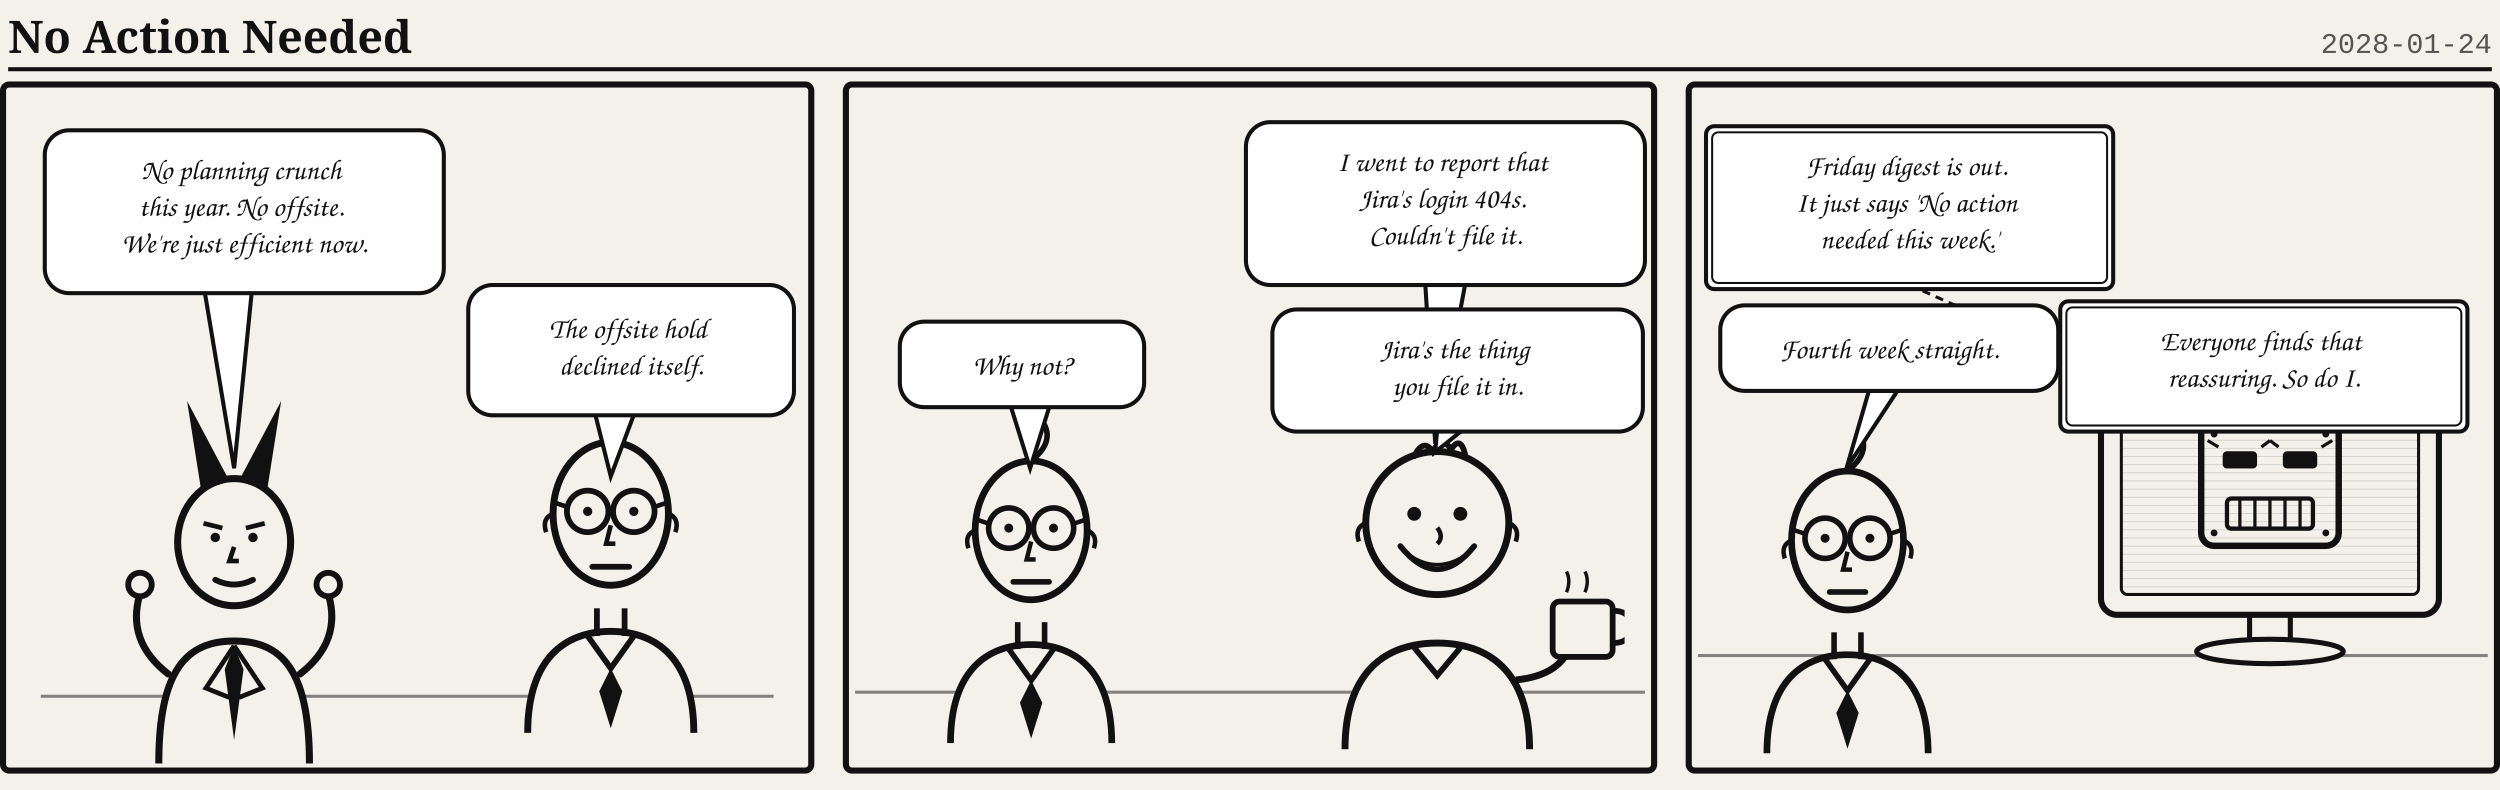
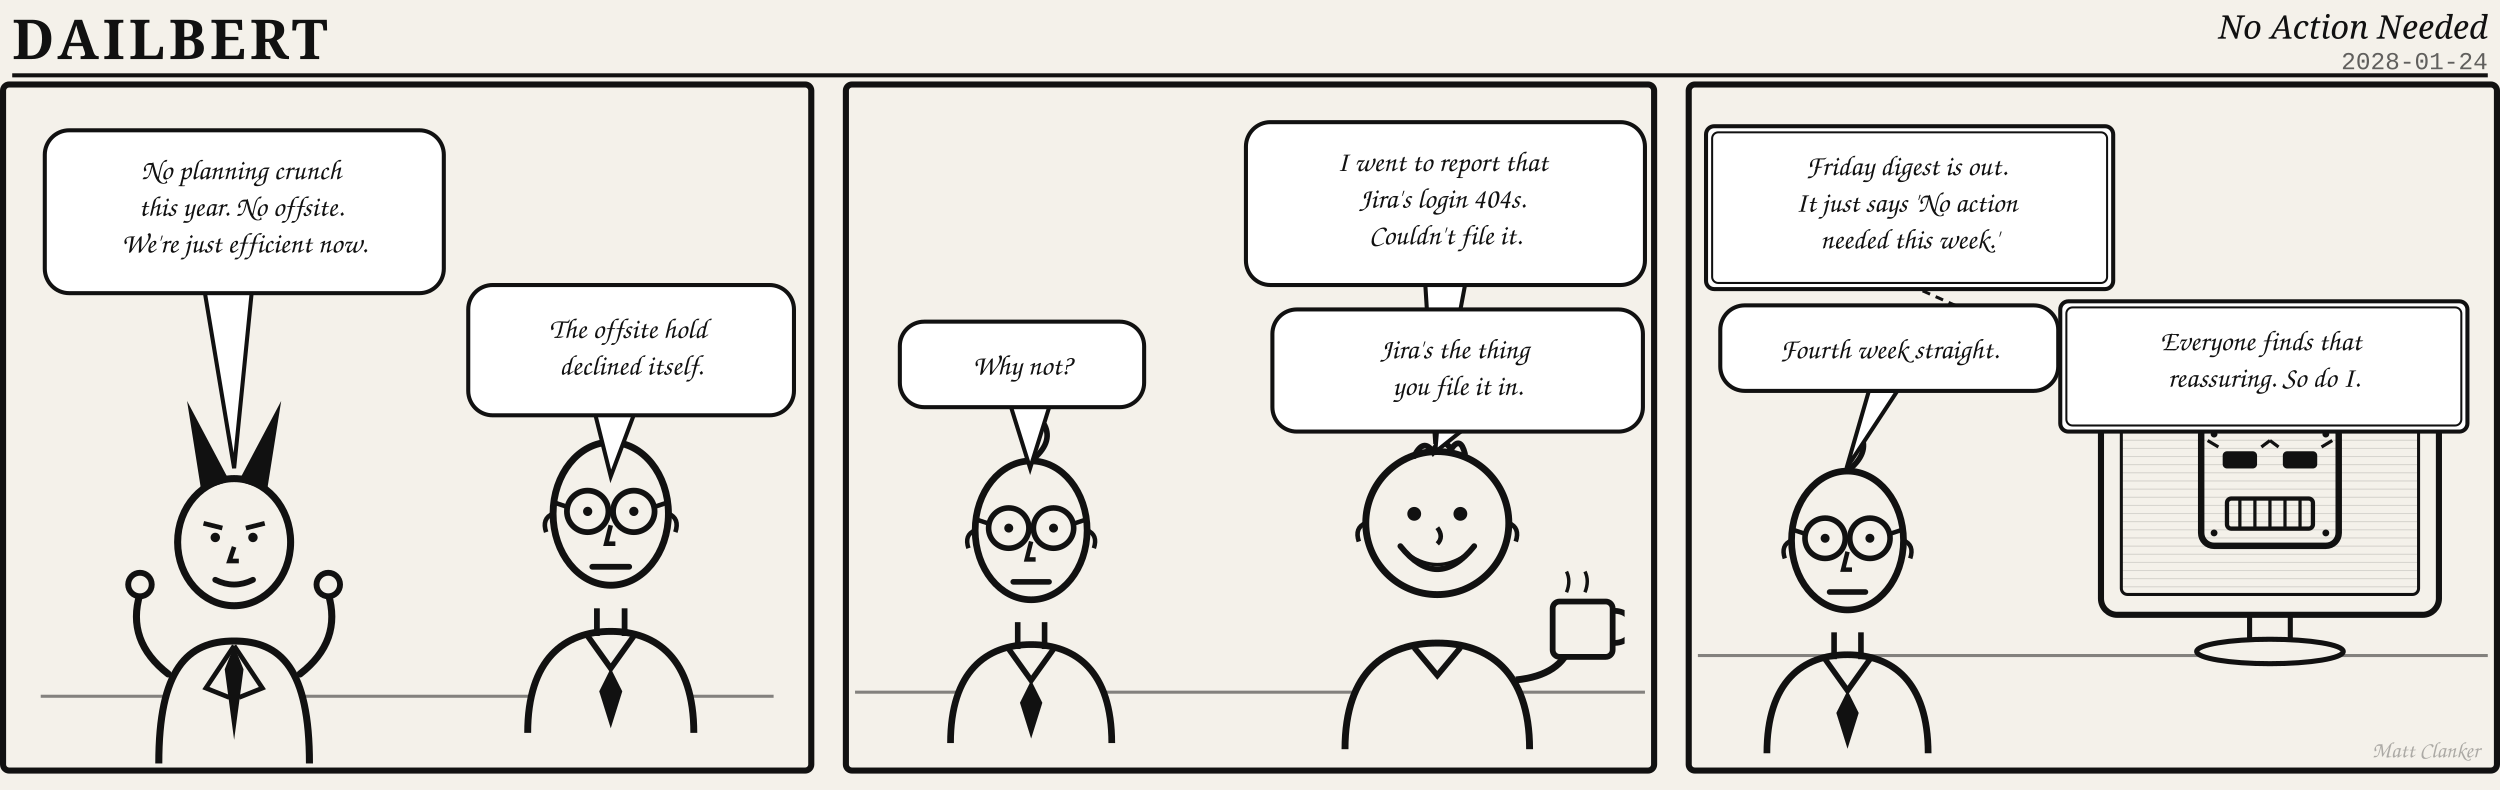
<svg xmlns="http://www.w3.org/2000/svg" viewBox="0 0 1228 388" width="1228" height="388" font-family="Georgia,serif">
  <rect width="1228" height="388" fill="#f4f1ea" />
-   <text x="4" y="26" font-family="Georgia,serif" font-weight="bold" font-size="22" fill="#111">No Action Needed</text>
-   <text x="1224" y="26" text-anchor="end" font-family="'Courier New',monospace" font-size="14" fill="#111" opacity="0.7">2028-01-24</text>
-   <line x1="4" y1="34" x2="1224" y2="34" stroke="#111" stroke-width="2" />
+   <text x="6" y="29" font-family="Georgia,serif" font-weight="bold" font-size="27" letter-spacing="2" fill="#111">DAILBERT</text>
+   <text x="1222" y="19" text-anchor="end" font-family="Georgia,serif" font-style="italic" font-size="16" fill="#111">No Action Needed</text>
+   <text x="1222" y="34" text-anchor="end" font-family="'Courier New',monospace" font-size="12" fill="#111" opacity="0.65">2028-01-24</text>
+   <line x1="6" y1="37" x2="1222" y2="37" stroke="#111" stroke-width="2" />
  <g transform="translate(0,40)">
    <defs>
      <pattern id="scan" width="6" height="4" patternUnits="userSpaceOnUse">
        <line x1="0" y1="0" x2="6" y2="0" stroke="#111" stroke-width="0.5" opacity="0.25" />
      </pattern>
      <symbol id="dailbert" viewBox="0 0 100 150">
        <path d="M14 150 C14 118 30 106 50 106 C70 106 86 118 86 150" fill="#f4f1ea" stroke="#111" stroke-width="3" stroke-linejoin="round" />
        <path d="M40 108 L50 122 L60 108" fill="none" stroke="#111" stroke-width="2.5" />
        <path d="M50 122 L45 132 L50 148 L55 132 Z" fill="#111" />
        <path d="M44 96 L44 108 M56 96 L56 108" stroke="#111" stroke-width="2.5" fill="none" />
        <ellipse cx="50" cy="55" rx="25" ry="31" fill="#f4f1ea" stroke="#111" stroke-width="3" />
        <path d="M50 24 q10 -8 6 -16" fill="none" stroke="#111" stroke-width="2.5" stroke-linecap="round" />
        <path d="M25 55 q-5 2 -3 8" fill="none" stroke="#111" stroke-width="2" />
        <path d="M75 55 q5 2 3 8" fill="none" stroke="#111" stroke-width="2" />
        <circle cx="40" cy="54" r="9" fill="#f4f1ea" stroke="#111" stroke-width="2.5" />
        <circle cx="60" cy="54" r="9" fill="#f4f1ea" stroke="#111" stroke-width="2.5" />
        <path d="M49 54 h2" stroke="#111" stroke-width="2.5" />
        <path d="M31 52 l-6 -2 M69 52 l6 -2" stroke="#111" stroke-width="2" />
        <circle cx="40" cy="54" r="2" fill="#111" />
        <circle cx="60" cy="54" r="2" fill="#111" />
        <path d="M50 60 l-2 8 l4 0" fill="none" stroke="#111" stroke-width="2" />
        <path d="M42 78 h16" stroke="#111" stroke-width="2.5" stroke-linecap="round" />
      </symbol>
      <symbol id="doug" viewBox="0 0 130 150">
        <path d="M10 150 C10 116 28 104 50 104 C72 104 90 116 90 150" fill="#f4f1ea" stroke="#111" stroke-width="3" stroke-linejoin="round" />
        <path d="M40 106 L50 118 L60 106" fill="none" stroke="#111" stroke-width="2.5" />
        <circle cx="50" cy="52" r="31" fill="#f4f1ea" stroke="#111" stroke-width="3" />
        <path d="M40 23 q4 -8 8 -2 q4 -7 8 -1 q4 -6 6 2" fill="none" stroke="#111" stroke-width="2.5" stroke-linecap="round" />
        <path d="M19 52 q-5 2 -3 8" fill="none" stroke="#111" stroke-width="2" />
        <path d="M81 52 q5 2 3 8" fill="none" stroke="#111" stroke-width="2" />
        <circle cx="40" cy="48" r="3" fill="#111" />
        <circle cx="60" cy="48" r="3" fill="#111" />
        <path d="M50 54 q3 4 0 7" fill="none" stroke="#111" stroke-width="2" />
        <path d="M34 62 Q50 82 66 62" fill="#f4f1ea" stroke="#111" stroke-width="2.5" stroke-linecap="round" />
        <path d="M38 66 Q50 74 62 66" fill="none" stroke="#111" stroke-width="1.5" />
        <path d="M84 120 Q104 118 108 104" fill="none" stroke="#111" stroke-width="3" />
        <rect x="100" y="86" width="26" height="24" rx="3" fill="#f4f1ea" stroke="#111" stroke-width="2.5" />
        <path d="M126 90 q8 0 8 7 q0 7 -8 7" fill="none" stroke="#111" stroke-width="2.5" />
        <path d="M106 82 q2 -5 0 -9 M114 82 q2 -5 0 -9" fill="none" stroke="#111" stroke-width="1.5" />
      </symbol>
      <symbol id="boss" viewBox="0 0 120 160">
        <path d="M28 160 C28 120 40 108 60 108 C80 108 92 120 92 160" fill="#f4f1ea" stroke="#111" stroke-width="3" stroke-linejoin="round" />
        <path d="M60 110 L48 128 L58 132 M60 110 L72 128 L62 132" fill="none" stroke="#111" stroke-width="2" />
        <path d="M60 110 L56 120 L60 150 L64 120 Z" fill="#111" />
        <path d="M32 122 Q14 108 20 88" fill="none" stroke="#111" stroke-width="3" stroke-linecap="round" />
        <path d="M88 122 Q106 108 100 88" fill="none" stroke="#111" stroke-width="3" stroke-linecap="round" />
        <circle cx="20" cy="84" r="5" fill="#f4f1ea" stroke="#111" stroke-width="2.5" />
        <circle cx="100" cy="84" r="5" fill="#f4f1ea" stroke="#111" stroke-width="2.5" />
        <ellipse cx="60" cy="66" rx="24" ry="27" fill="#f4f1ea" stroke="#111" stroke-width="3" />
        <path d="M46 44 L40 6 L58 40 Z" fill="#111" />
        <path d="M74 44 L80 6 L62 40 Z" fill="#111" />
        <circle cx="52" cy="64" r="2" fill="#111" />
        <circle cx="68" cy="64" r="2" fill="#111" />
        <path d="M47 58 l8 2 M73 58 l-8 2" stroke="#111" stroke-width="2" />
        <path d="M60 68 l-2 6 l4 0" fill="none" stroke="#111" stroke-width="2" />
        <path d="M52 82 Q60 86 68 82" fill="none" stroke="#111" stroke-width="2.5" stroke-linecap="round" />
      </symbol>
      <symbol id="clanker" viewBox="0 0 100 90">
        <path d="M50 16 L50 4" stroke="#111" stroke-width="2.5" />
        <circle cx="50" cy="3" r="3" fill="#111" />
        <rect x="18" y="16" width="64" height="58" rx="6" fill="#f4f1ea" stroke="#111" stroke-width="3" />
        <circle cx="24" cy="22" r="1.6" fill="#111" />
        <circle cx="76" cy="22" r="1.6" fill="#111" />
        <circle cx="24" cy="68" r="1.6" fill="#111" />
        <circle cx="76" cy="68" r="1.6" fill="#111" />
        <rect x="28" y="30" width="16" height="8" rx="2" fill="#111" />
        <rect x="56" y="30" width="16" height="8" rx="2" fill="#111" />
        <path d="M26 28 l-5 -3 M46 28 l4 -3 M54 28 l-4 -3 M74 28 l5 -3" stroke="#111" stroke-width="1.5" />
        <rect x="30" y="52" width="40" height="14" rx="2" fill="#f4f1ea" stroke="#111" stroke-width="2" />
        <path d="M36 52 v14 M43 52 v14 M50 52 v14 M57 52 v14 M64 52 v14" stroke="#111" stroke-width="1.5" />
      </symbol>
    </defs>
    <g>
      <rect x="1.5" y="1.5" width="397" height="337" rx="3" fill="#f4f1ea" stroke="#111" stroke-width="3" />
      <path d="M20 302 h360" stroke="#111" stroke-width="1.5" opacity="0.5" />
      <use href="#boss" x="45" y="150" width="140" height="185" />
      <use href="#dailbert" x="235" y="150" width="130" height="170" />
      <path d="M100 100 L115 190 L124 100 Z" fill="#fff" stroke="#111" stroke-width="2" />
      <rect x="22" y="24" width="196" height="80" rx="12" fill="#fff" stroke="#111" stroke-width="2" />
      <text font-family="'Comic Sans MS','Segoe Print',cursive" font-size="14" fill="#111" text-anchor="middle">
        <tspan x="120" y="48">No planning crunch</tspan>
        <tspan x="120" y="66">this year. No offsite.</tspan>
        <tspan x="120" y="84">We're just efficient now.</tspan>
      </text>
      <path d="M292 162 L300 194 L312 162 Z" fill="#fff" stroke="#111" stroke-width="2" />
      <rect x="230" y="100" width="160" height="64" rx="12" fill="#fff" stroke="#111" stroke-width="2" />
      <text font-family="'Comic Sans MS','Segoe Print',cursive" font-size="14" fill="#111" text-anchor="middle">
        <tspan x="310" y="126">The offsite hold</tspan>
        <tspan x="310" y="144">declined itself.</tspan>
      </text>
    </g>
    <g>
      <rect x="415.5" y="1.5" width="397" height="337" rx="3" fill="#f4f1ea" stroke="#111" stroke-width="3" />
      <path d="M420 300 h388" stroke="#111" stroke-width="1.5" opacity="0.5" />
      <use href="#dailbert" x="444" y="160" width="125" height="165" />
      <use href="#doug" x="648" y="158" width="150" height="170" />
      <path d="M700 98 L705 178 L720 98 Z" fill="#fff" stroke="#111" stroke-width="2" />
      <rect x="612" y="20" width="196" height="80" rx="12" fill="#fff" stroke="#111" stroke-width="2" />
      <text font-family="'Comic Sans MS','Segoe Print',cursive" font-size="14" fill="#111" text-anchor="middle">
        <tspan x="710" y="44">I went to report that</tspan>
        <tspan x="710" y="62">Jira's login 404s.</tspan>
        <tspan x="710" y="80">Couldn't file it.</tspan>
      </text>
      <path d="M496 158 L506 190 L516 158 Z" fill="#fff" stroke="#111" stroke-width="2" />
      <rect x="442" y="118" width="120" height="42" rx="12" fill="#fff" stroke="#111" stroke-width="2" />
      <text font-family="'Comic Sans MS','Segoe Print',cursive" font-size="14" fill="#111" text-anchor="middle">
        <tspan x="502" y="144">Why not?</tspan>
      </text>
      <path d="M706 170 L705 182 L720 170 Z" fill="#fff" stroke="#111" stroke-width="2" />
      <rect x="625" y="112" width="182" height="60" rx="12" fill="#fff" stroke="#111" stroke-width="2" />
      <text font-family="'Comic Sans MS','Segoe Print',cursive" font-size="14" fill="#111" text-anchor="middle">
        <tspan x="716" y="136">Jira's the thing</tspan>
        <tspan x="716" y="154">you file it in.</tspan>
      </text>
    </g>
    <g>
      <rect x="829.5" y="1.5" width="397" height="337" rx="3" fill="#f4f1ea" stroke="#111" stroke-width="3" />
      <path d="M834 282 h388" stroke="#111" stroke-width="1.5" opacity="0.5" />
      <use href="#dailbert" x="845" y="165" width="125" height="165" />
      <rect x="1105" y="260" width="20" height="18" fill="#f4f1ea" stroke="#111" stroke-width="2.5" />
      <ellipse cx="1115" cy="280" rx="36" ry="6" fill="#f4f1ea" stroke="#111" stroke-width="2.5" />
      <rect x="1032" y="138" width="166" height="124" rx="8" fill="#f4f1ea" stroke="#111" stroke-width="3" />
      <rect x="1042" y="148" width="146" height="104" rx="3" fill="#f4f1ea" stroke="#111" stroke-width="1.5" />
      <use href="#clanker" x="1055" y="150" width="120" height="95" />
      <rect x="1042" y="148" width="146" height="104" rx="3" fill="url(#scan)" stroke="none" />
      <path d="M938 100 L1050 150" stroke="#111" stroke-width="1.5" stroke-dasharray="4 3" fill="none" />
      <rect x="838" y="22" width="200" height="80" rx="4" fill="#fff" stroke="#111" stroke-width="2" />
      <rect x="841" y="25" width="194" height="74" rx="3" fill="none" stroke="#111" stroke-width="1" />
      <text font-family="'Comic Sans MS','Segoe Print',cursive" font-size="14" fill="#111" text-anchor="middle">
        <tspan x="938" y="46">Friday digest is out.</tspan>
        <tspan x="938" y="64">It just says 'No action</tspan>
        <tspan x="938" y="82">needed this week.'</tspan>
      </text>
      <path d="M918 152 L907 190 L932 152 Z" fill="#fff" stroke="#111" stroke-width="2" />
      <rect x="845" y="110" width="166" height="42" rx="12" fill="#fff" stroke="#111" stroke-width="2" />
      <text font-family="'Comic Sans MS','Segoe Print',cursive" font-size="14" fill="#111" text-anchor="middle">
        <tspan x="928" y="136">Fourth week straight.</tspan>
      </text>
      <path d="M1110 172 L1128 150" stroke="#111" stroke-width="1.5" stroke-dasharray="4 3" fill="none" />
      <rect x="1012" y="108" width="200" height="64" rx="4" fill="#fff" stroke="#111" stroke-width="2" />
      <rect x="1015" y="111" width="194" height="58" rx="3" fill="none" stroke="#111" stroke-width="1" />
      <text font-family="'Comic Sans MS','Segoe Print',cursive" font-size="14" fill="#111" text-anchor="middle">
        <tspan x="1112" y="132">Everyone finds that</tspan>
        <tspan x="1112" y="150">reassuring. So do I.</tspan>
      </text>
    </g>
  </g>
+   <text x="1218" y="372" text-anchor="end" font-family="'Segoe Script','Comic Sans MS',cursive" font-style="italic" font-size="11" fill="#111" opacity="0.32">Matt Clanker</text>
</svg>
